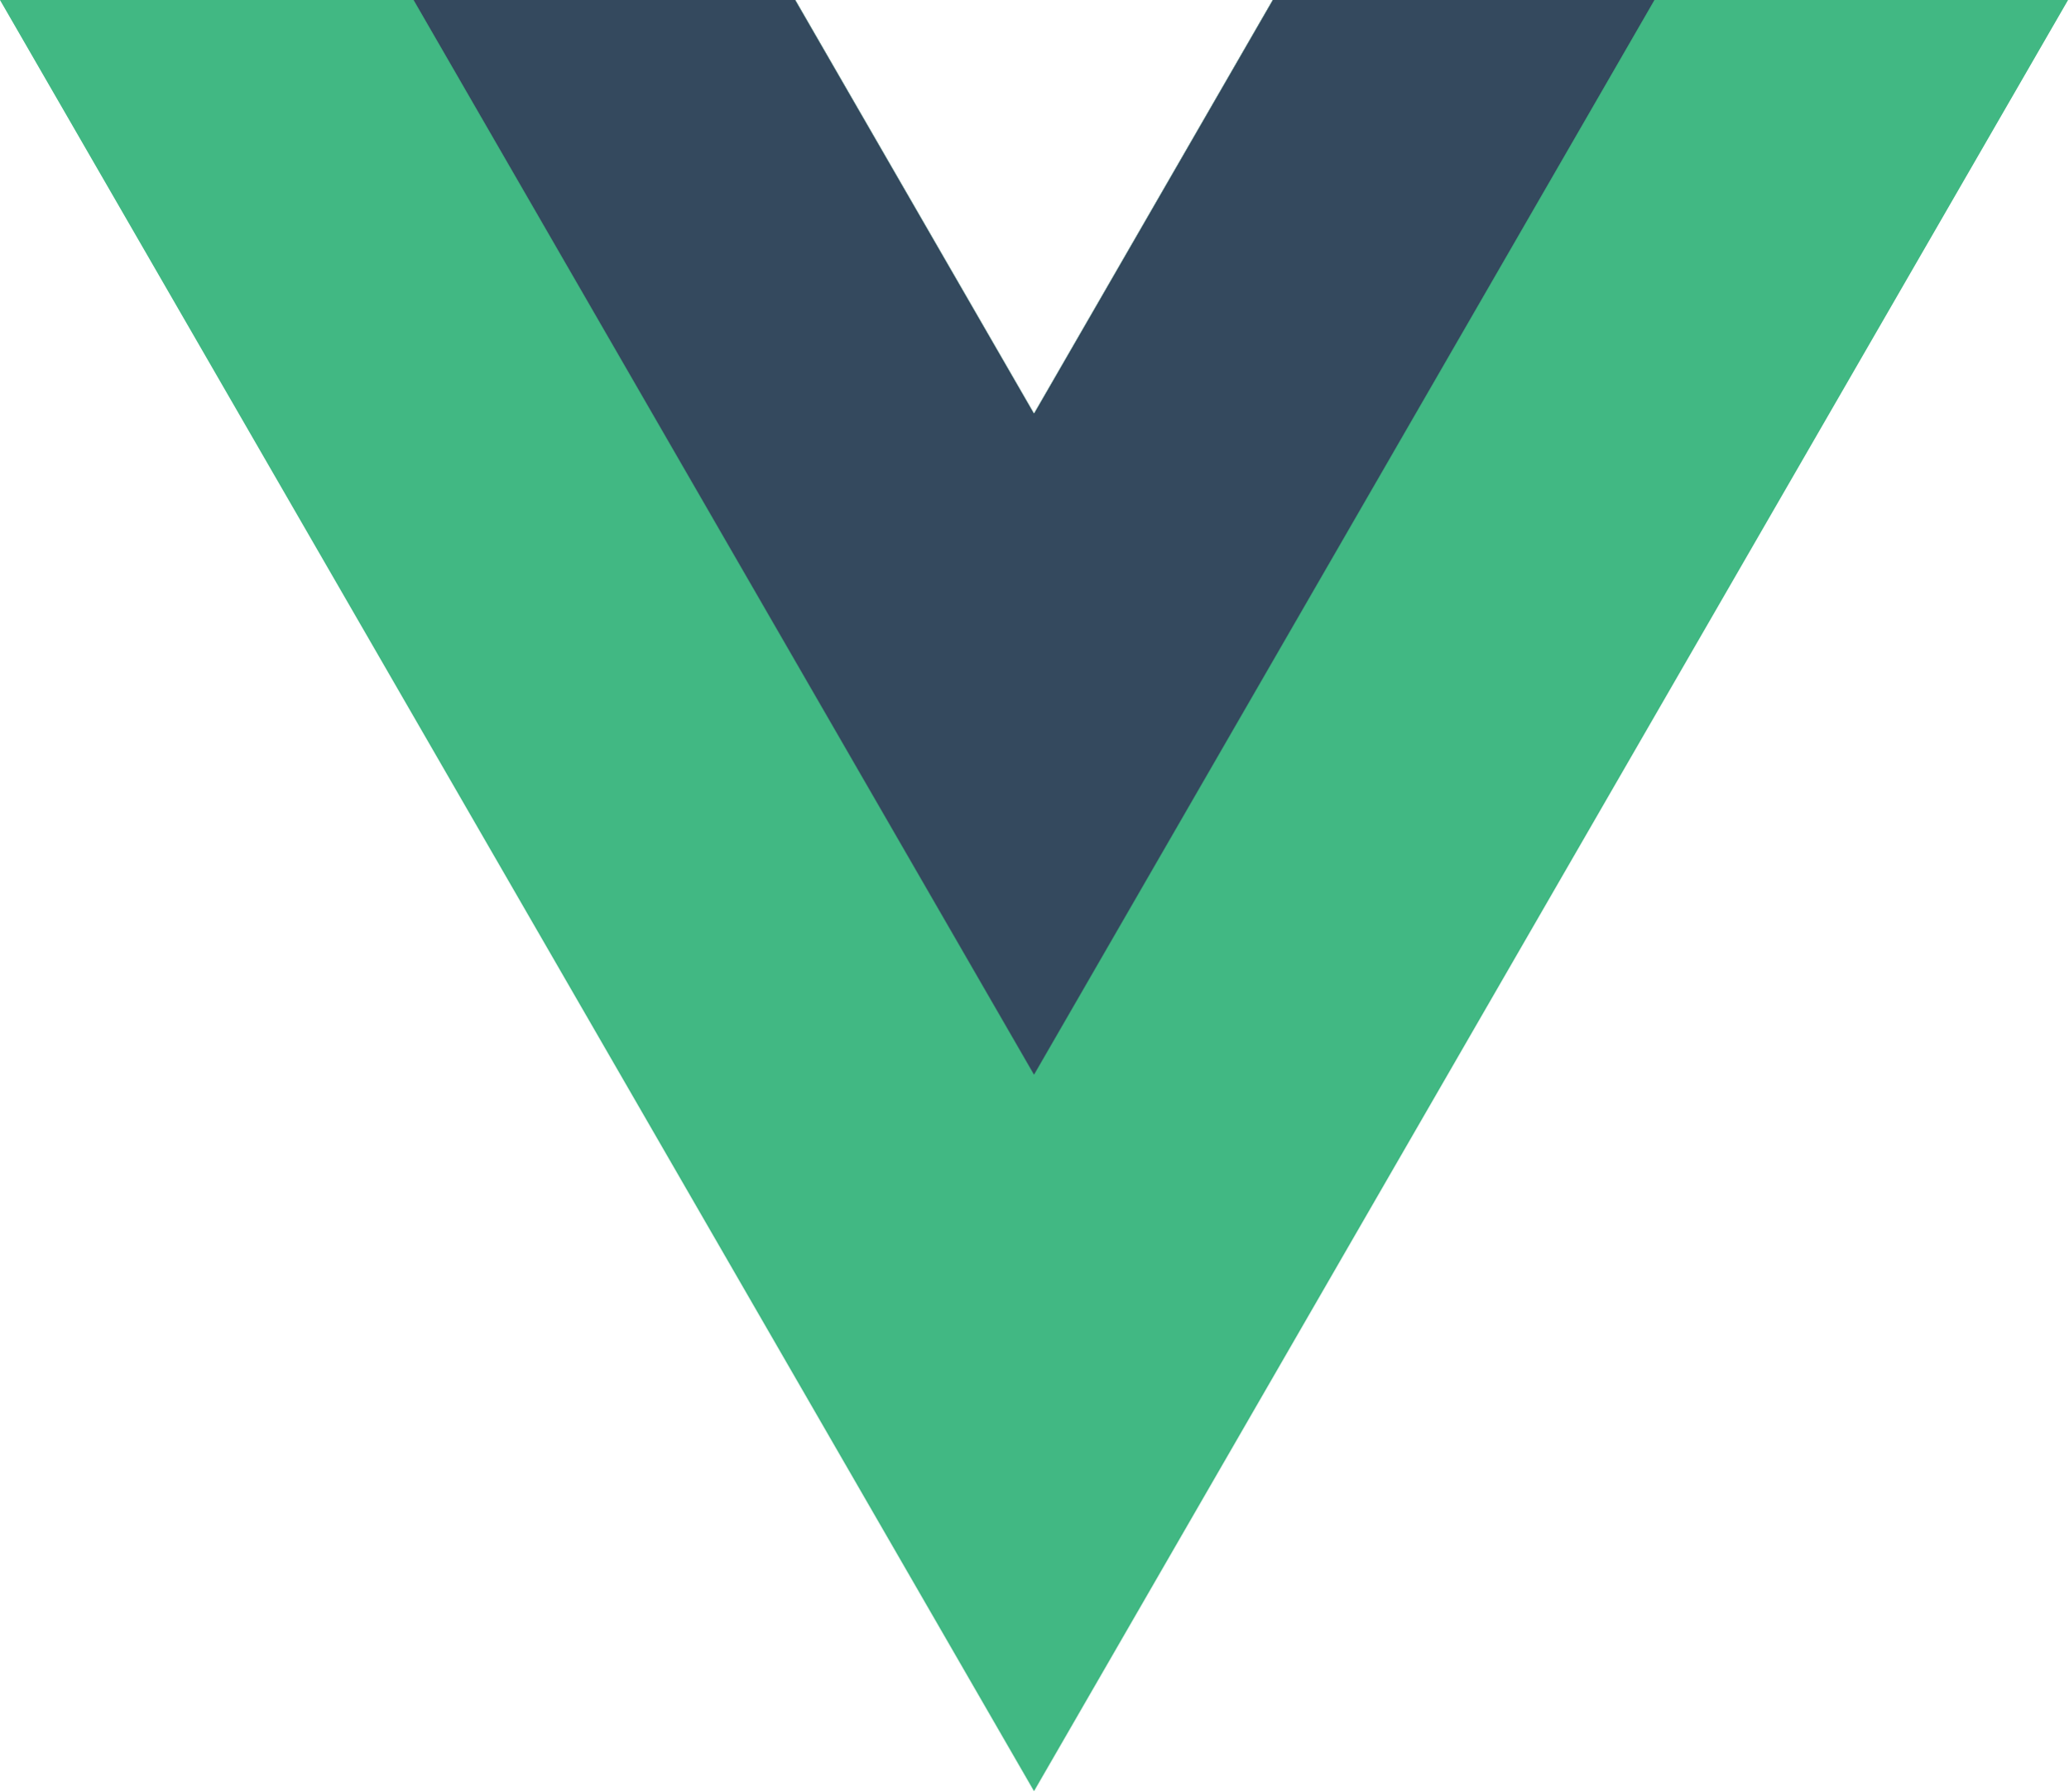
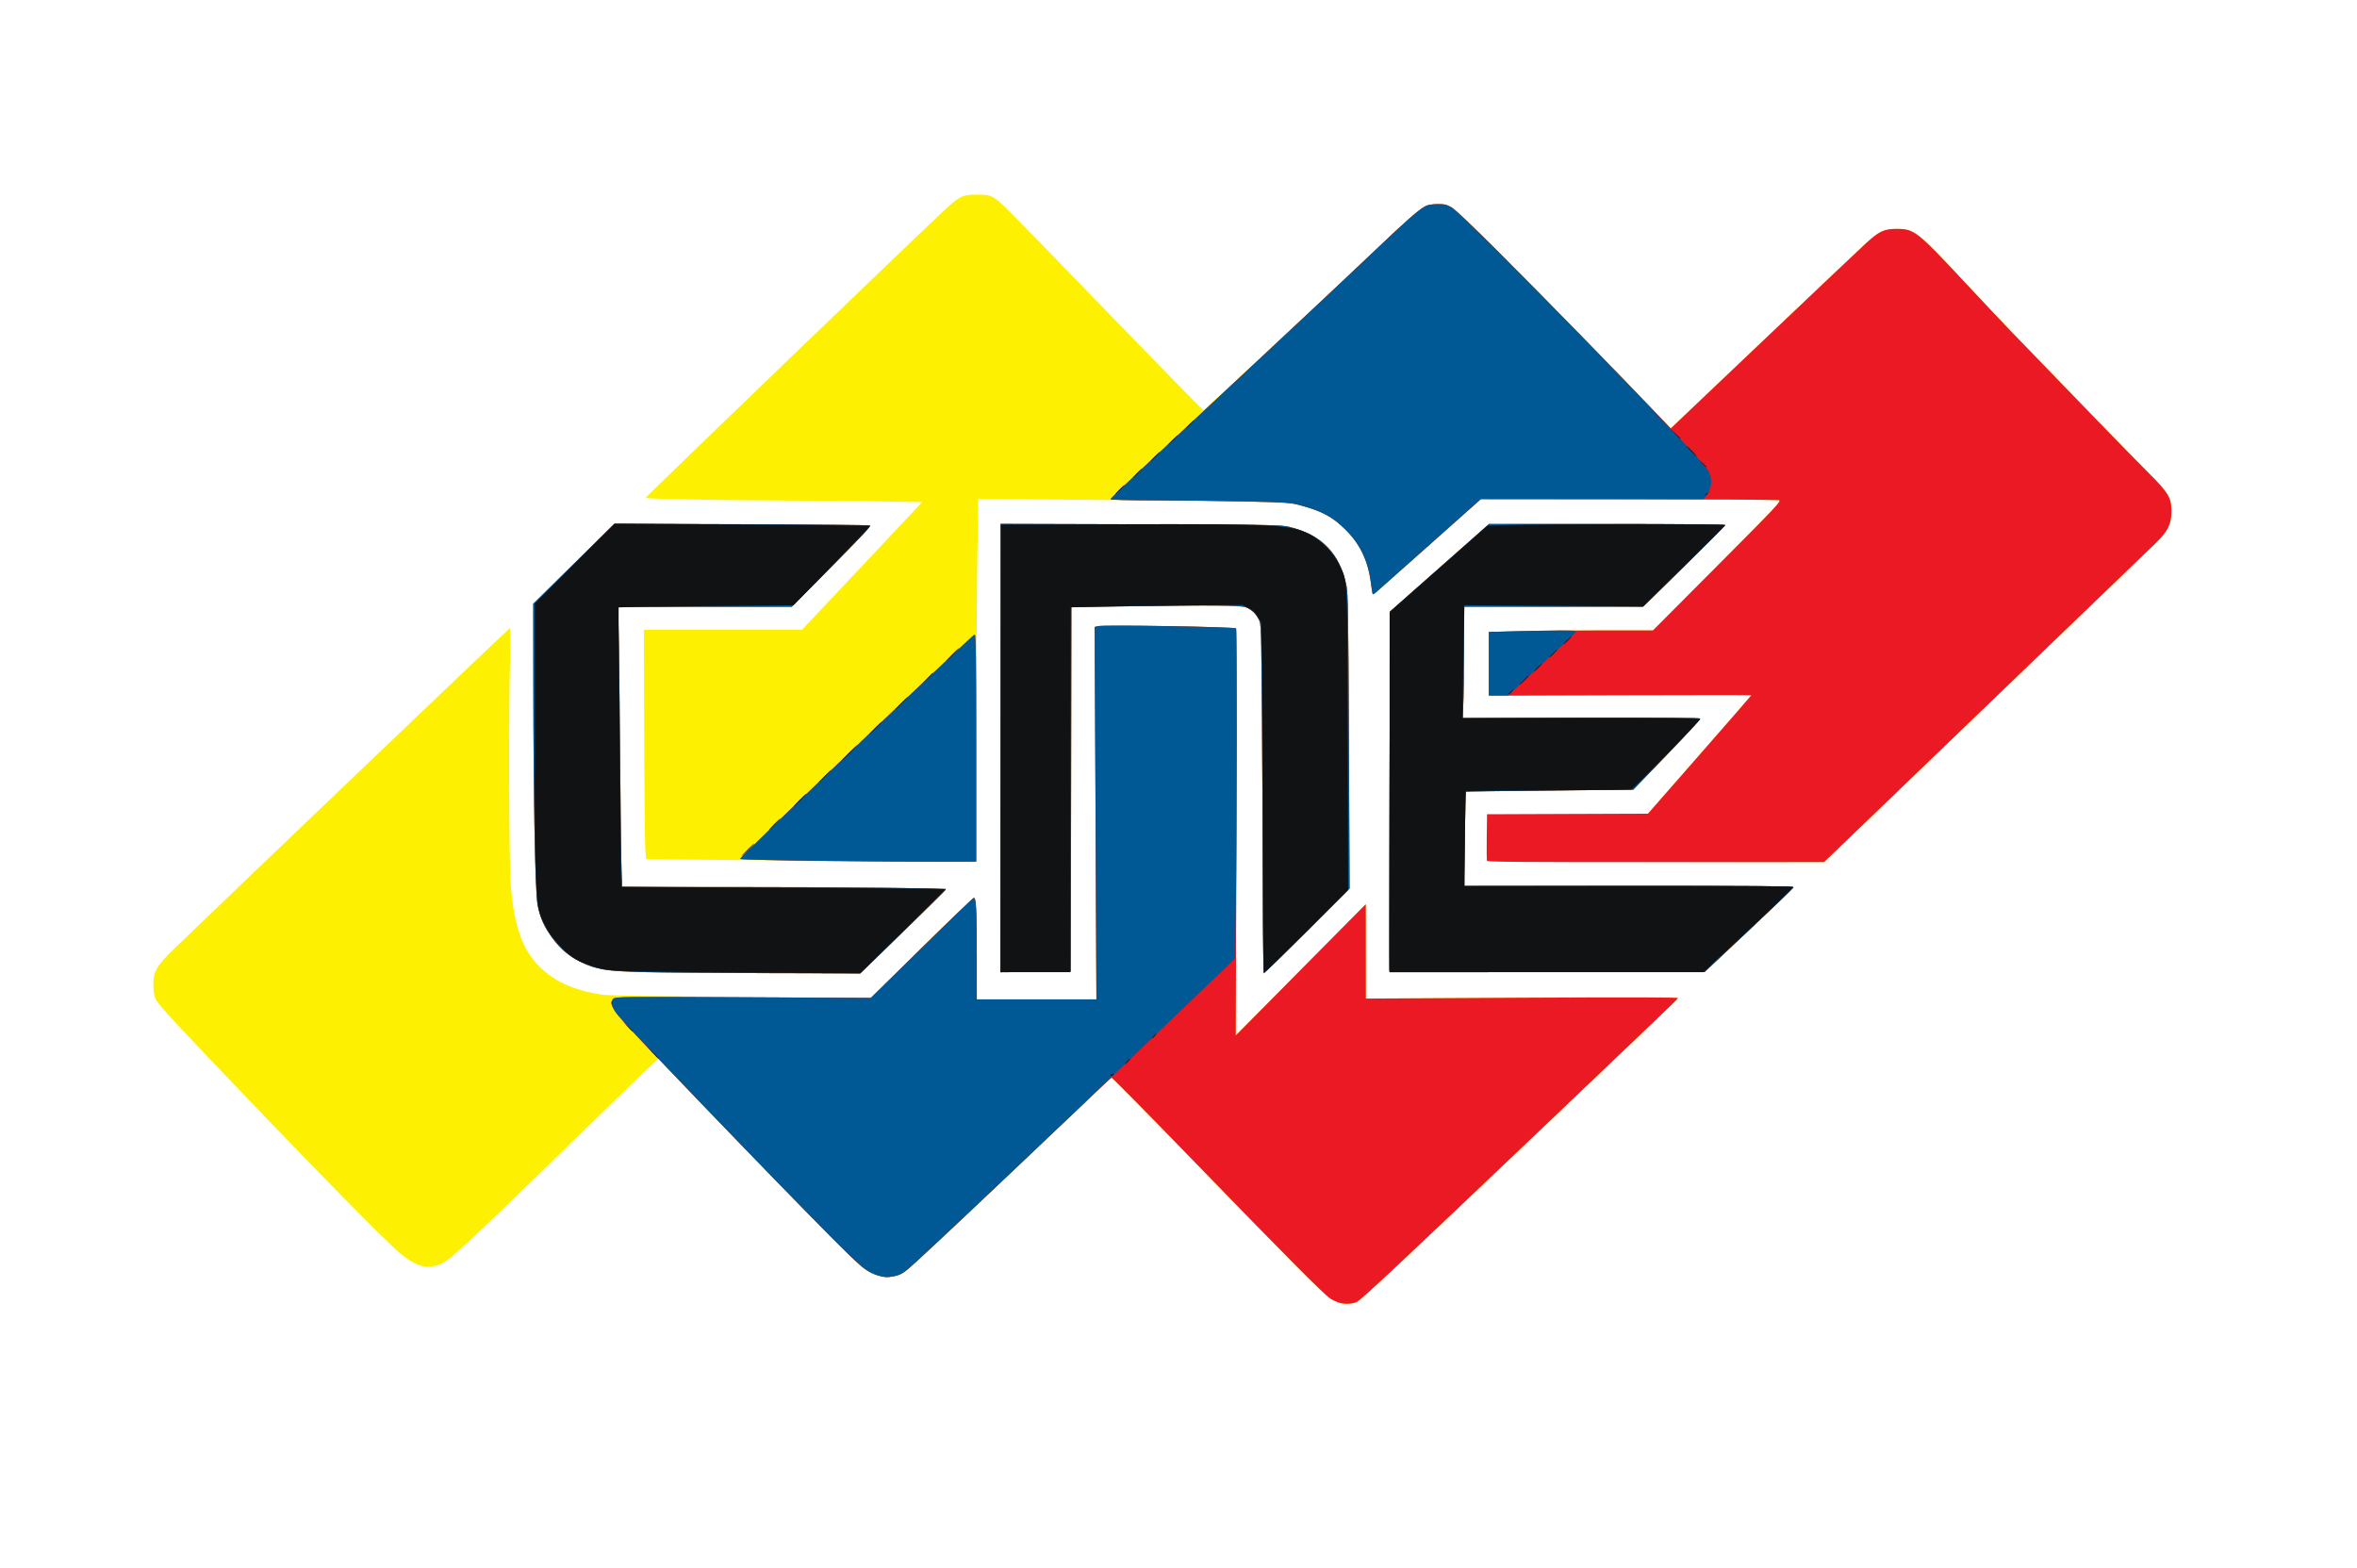
- <svg xmlns="http://www.w3.org/2000/svg" viewBox="0 0 261.76 226.69">
-   <path d="M161.096.001l-30.225 52.351L100.647.001H-.005l130.877 226.688L261.749.001z" fill="#41b883" />
-   <path d="M161.096.001l-30.225 52.351L100.647.001H52.346l78.526 136.01L209.398.001z" fill="#34495e" />
+ <svg xmlns="http://www.w3.org/2000/svg" width="703.136mm" height="467.682mm" viewBox="0 0 2491.428 1657.142" id="svg2" version="1.1">
+   <defs id="defs4" />
+   <g id="layer1" transform="translate(1451.428,3633.352)">
+     <g id="g4147" transform="translate(-791.9596,-3749.686)">
+       <path style="fill:#fdf000" d="m 758.21,1493.781 c -2.998,-0.587 -8.06,-2.746 -11.25,-4.797 -7.062,-4.54 -45.888,-43.633 -150.695,-151.727 -43.86,-45.236 -80.231,-82.08 -80.823,-81.875 -0.593,0.205 -26.83,24.886 -58.304,54.848 -99.348,94.573 -150.376,142.471 -159.496,149.717 -5.587,4.439 -16.039,7.006 -23.725,5.827 -2.891,-0.444 -8.912,-2.536 -13.381,-4.649 -7.104,-3.36 -12.216,-7.945 -40.679,-36.482 C 193.284,1398.002 75.971,1276.948 44.418,1243.611 l -7.944,-8.394 -12.193,11.519 c -6.706,6.335 -39.683,38.264 -73.281,70.953 -120.682,117.413 -135.441,131.129 -145.054,134.807 -14.305,5.474 -24.849,2.75 -41.66,-10.765 -14.793,-11.893 -93.351,-92.038 -201.942,-206.023 -43.395,-45.55 -55.276,-58.748 -57.522,-63.897 -1.325,-3.037 -2.124,-8.312 -2.172,-14.324 -0.111,-14.092 3.299,-20.191 20.79,-37.173 45.618,-44.294 354.782,-339.564 355.997,-339.998 0.799,-0.285 0.877,11.92 0.225,35 -1.508,53.347 -1.048,213.294 0.677,235.438 3.441,44.163 12.321,69.418 30.769,87.5 16.275,15.952 36.381,24.889 66.361,29.497 5.433,0.835 60.207,1.718 146.114,2.355 l 137.423,1.02 53.558,-52.686 c 29.457,-28.977 54.299,-52.851 55.203,-53.054 2.587,-0.579 3.248,11.981 3.258,61.931 l 0.009,45.312 63.228,0 63.229,0 -0.917,-196.804 -0.917,-196.804 3.514,-0.882 c 6.162,-1.546 144.817,0.734 146.002,2.401 0.572,0.805 0.713,97.932 0.313,215.839 l -0.727,214.375 68.717,-69.375 68.717,-69.375 0.045,49.889 0.045,49.89 165.123,-0.883 c 113.624,-0.608 164.987,-0.48 164.687,0.41 -0.444,1.321 -11.091,11.525 -144.22,138.233 -146.856,139.773 -190.054,180.262 -194.965,182.744 -4.023,2.033 -10.838,2.642 -16.701,1.493 z M 20.536,1143.795 c -39.546,-0.995 -49.991,-2.726 -66.875,-11.087 -11.986,-5.935 -20.651,-13.31 -29.218,-24.867 -8.706,-11.744 -13.452,-22.519 -15.785,-35.836 -2.47,-14.099 -4.259,-109.091 -4.38,-232.5 l -0.083,-85 42.858,-42.253 42.858,-42.253 134.603,0.397 c 74.031,0.218 135.015,0.809 135.519,1.313 1.127,1.127 -6.971,9.737 -49.359,52.482 l -33.158,33.438 -91.797,0 -91.797,0 0.8,44.062 c 0.44,24.234 1.096,83.438 1.459,131.562 0.363,48.125 0.986,94.953 1.385,104.063 l 0.726,16.562 110.917,0 c 130.267,0 231.55,1.207 231.035,2.753 -0.201,0.602 -20.59,20.76 -45.311,44.795 l -44.946,43.702 -97.538,-0.235 c -53.646,-0.129 -113.006,-0.624 -131.913,-1.1 z m 654.847,-83.978 c -0.084,-46.922 -0.506,-130.031 -0.938,-184.688 -0.779,-98.602 -0.806,-99.414 -3.476,-104.375 -3.377,-6.276 -7.298,-9.965 -13.223,-12.44 -5.369,-2.243 -33.968,-2.49 -128.251,-1.106 l -56.451,0.829 -0.316,192.609 -0.316,192.609 -37.188,0.331 -37.188,0.331 0,-236.946 0,-236.946 147.812,0.439 c 136.212,0.405 148.543,0.613 157.116,2.654 34.389,8.187 53.637,27.842 60.802,62.087 1.677,8.018 2.042,30.735 2.64,164.761 l 0.695,155.461 -44.839,44.852 c -24.661,24.669 -45.264,44.852 -45.783,44.852 -0.519,0 -1.013,-38.391 -1.097,-85.312 z m 133.677,81.25 c -0.22,-1.547 -0.119,-87.337 0.226,-190.645 l 0.625,-187.832 52.269,-46.23 52.27,-46.23 124.918,0 c 74.853,0 124.918,0.459 124.918,1.146 0,0.63 -19.547,20.315 -43.438,43.743 l -43.438,42.598 -94.687,0.006 -94.688,0.006 0,45.431 c 0,24.987 -0.372,51.514 -0.827,58.95 l -0.827,13.52 125.409,-0.513 c 90.005,-0.368 125.538,-0.127 125.866,0.853 0.251,0.751 -15.548,17.961 -35.109,38.243 l -35.566,36.877 -88.517,0.906 c -48.684,0.498 -88.588,1.008 -88.674,1.132 -0.086,0.124 -0.519,22.586 -0.962,49.914 l -0.805,49.688 174.486,0 c 139.025,0 174.383,0.318 173.981,1.562 -0.278,0.859 -21.559,21.355 -47.292,45.547 l -46.786,43.984 -166.475,0.078 -166.476,0.078 -0.399,-2.812 z m -546.024,-114.383 c -18.219,-0.209 -79.531,-0.785 -136.25,-1.28 l -103.125,-0.899 -0.914,-8.75 c -0.503,-4.812 -1.065,-59.375 -1.25,-121.25 l -0.336,-112.5 83.57,-0.022 83.57,-0.022 63.544,-67.478 63.544,-67.478 -46.488,-0.763 c -25.569,-0.42 -70.162,-0.841 -99.096,-0.938 -73.049,-0.243 -146.767,-1.643 -146.767,-2.788 0,-1.212 299.487,-289.417 319.287,-307.259 13.04,-11.751 16.506,-13.245 30.713,-13.245 10.086,0 12.711,0.445 17.423,2.955 6.715,3.576 7.009,3.872 125.704,126.438 52.251,53.955 95.564,98.224 96.25,98.375 1.204,0.265 133.031,-122.347 188.165,-175.011 26.994,-25.785 39.841,-36.928 46.833,-40.623 2.33,-1.232 7.063,-2.012 12.5,-2.061 7.414,-0.067 9.704,0.465 15,3.487 4.046,2.309 21.459,18.842 49.375,46.882 45.923,46.126 133.631,135.711 163.982,167.491 l 18.327,19.19 97.908,-93.015 c 53.85,-51.158 102.597,-97.314 108.328,-102.568 14.101,-12.927 19.167,-15.297 32.705,-15.297 18.304,0 21.359,2.388 70.847,55.378 19.068,20.417 41.167,43.872 49.111,52.122 56.939,59.138 130.985,135.367 145.705,150 21.422,21.295 24.763,26.906 24.613,41.335 -0.142,13.68 -3.846,20.901 -17.527,34.163 -11.784,11.423 -149.595,143.982 -272.748,262.353 l -76.875,73.889 -178.125,-0.245 -178.125,-0.245 0,-25 0,-25 85.032,-0.321 85.032,-0.321 54.655,-62.377 c 30.06,-34.307 54.655,-62.569 54.655,-62.804 0,-0.235 -62.438,-0.23 -138.75,0.01 l -138.75,0.438 0,-33.675 0,-33.675 32.812,-0.823 c 18.047,-0.453 57.087,-0.824 86.755,-0.826 l 53.943,-0.002 68.176,-68.438 c 64.121,-64.368 67.976,-68.484 64.808,-69.227 -1.853,-0.434 -73.475,-0.856 -159.161,-0.938 l -155.793,-0.148 -56.287,50.121 c -30.958,27.567 -56.757,50.084 -57.332,50.039 -0.575,-0.045 -1.672,-4.808 -2.437,-10.586 -3.288,-24.81 -11.073,-41.438 -26.724,-57.075 -13.916,-13.904 -25.242,-19.946 -49.384,-26.344 -9.044,-2.397 -14.959,-2.748 -61.875,-3.666 -28.531,-0.559 -102.573,-1.372 -164.538,-1.807 l -112.663,-0.791 -0.986,63.492 c -0.542,34.921 -1.031,121.148 -1.087,191.617 l -0.101,128.125 -38.125,0.03 c -20.969,0.016 -53.031,-0.141 -71.25,-0.35 z" id="path4155" />
+       <path style="fill:#ea1923" d="m 758.21,1493.781 c -2.998,-0.587 -8.06,-2.746 -11.25,-4.797 -7.062,-4.54 -45.888,-43.633 -150.695,-151.727 -43.86,-45.236 -80.231,-82.08 -80.823,-81.875 -0.593,0.205 -26.83,24.886 -58.304,54.848 -99.348,94.573 -150.376,142.471 -159.496,149.717 -5.587,4.439 -16.039,7.006 -23.725,5.827 -2.891,-0.444 -8.912,-2.536 -13.381,-4.649 -7.104,-3.36 -12.216,-7.945 -40.679,-36.482 -29.643,-29.72 -124.798,-127.961 -195.757,-202.107 -35.849,-37.458 -40.966,-44.826 -35.163,-50.629 2.016,-2.016 10.603,-2.109 137.129,-1.484 l 134.979,0.666 53.54,-52.667 c 29.447,-28.967 54.28,-52.833 55.185,-53.036 2.587,-0.579 3.248,11.981 3.258,61.931 l 0.009,45.312 63.228,0 63.229,0 -0.917,-196.804 -0.917,-196.804 3.514,-0.882 c 6.162,-1.546 144.817,0.734 146.002,2.401 0.572,0.805 0.713,97.932 0.313,215.839 l -0.727,214.375 68.717,-69.375 68.717,-69.375 0.045,49.889 0.045,49.89 165.123,-0.883 c 113.624,-0.608 164.987,-0.48 164.687,0.41 -0.444,1.321 -11.091,11.525 -144.22,138.233 -146.856,139.773 -190.054,180.262 -194.965,182.744 -4.023,2.033 -10.838,2.642 -16.701,1.493 z M 20.536,1143.795 c -39.546,-0.995 -49.991,-2.726 -66.875,-11.087 -11.986,-5.935 -20.651,-13.31 -29.218,-24.867 -8.706,-11.744 -13.452,-22.519 -15.785,-35.836 -2.47,-14.099 -4.259,-109.091 -4.38,-232.5 l -0.083,-85 42.858,-42.253 42.858,-42.253 134.603,0.397 c 74.031,0.218 135.015,0.809 135.519,1.313 1.127,1.127 -6.971,9.737 -49.359,52.482 l -33.158,33.438 -91.797,0 -91.797,0 0.8,44.062 c 0.44,24.234 1.096,83.438 1.459,131.562 0.363,48.125 0.986,94.953 1.385,104.063 l 0.726,16.562 110.917,0 c 130.267,0 231.55,1.207 231.035,2.753 -0.201,0.602 -20.59,20.76 -45.311,44.795 l -44.946,43.702 -97.538,-0.235 c -53.646,-0.129 -113.006,-0.624 -131.913,-1.1 z m 654.847,-83.978 c -0.084,-46.922 -0.506,-130.031 -0.938,-184.688 -0.779,-98.602 -0.806,-99.414 -3.476,-104.375 -3.377,-6.276 -7.298,-9.965 -13.223,-12.44 -5.369,-2.243 -33.968,-2.49 -128.251,-1.106 l -56.451,0.829 -0.316,192.609 -0.316,192.609 -37.188,0.331 -37.188,0.331 0,-236.946 0,-236.946 147.812,0.439 c 136.212,0.405 148.543,0.613 157.116,2.654 34.389,8.187 53.637,27.842 60.802,62.087 1.677,8.018 2.042,30.735 2.64,164.761 l 0.695,155.461 -44.839,44.852 c -24.661,24.669 -45.264,44.852 -45.783,44.852 -0.519,0 -1.013,-38.391 -1.097,-85.312 z m 133.677,81.25 c -0.22,-1.547 -0.119,-87.337 0.226,-190.645 l 0.625,-187.832 52.269,-46.23 52.27,-46.23 124.918,0 c 74.853,0 124.918,0.459 124.918,1.146 0,0.63 -19.547,20.315 -43.438,43.743 l -43.438,42.598 -94.687,0.006 -94.688,0.006 0,45.431 c 0,24.987 -0.372,51.514 -0.827,58.95 l -0.827,13.52 125.409,-0.513 c 90.005,-0.368 125.538,-0.127 125.866,0.853 0.251,0.751 -15.548,17.961 -35.109,38.243 l -35.566,36.877 -88.517,0.906 c -48.684,0.498 -88.588,1.008 -88.674,1.132 -0.086,0.124 -0.519,22.586 -0.962,49.914 l -0.805,49.688 174.486,0 c 139.025,0 174.383,0.318 173.981,1.562 -0.278,0.859 -21.559,21.355 -47.292,45.547 l -46.786,43.984 -166.475,0.078 -166.476,0.078 -0.399,-2.812 z M 210.053,1026.263 c -47.496,-0.537 -86.609,-1.474 -87.226,-2.091 -1.24,-1.24 245.503,-237.166 248.04,-237.166 1.214,0 1.544,25.608 1.544,120 l 0,120 -38.125,0.115 c -20.969,0.063 -76.873,-0.322 -124.233,-0.858 z m 702.29,-0.234 c -0.338,-0.881 -0.461,-12.271 -0.273,-25.312 l 0.341,-23.712 85.032,-0.321 85.032,-0.321 54.655,-62.377 c 30.06,-34.307 54.655,-62.569 54.655,-62.804 0,-0.235 -62.438,-0.23 -138.75,0.01 l -138.75,0.438 0,-33.675 0,-33.675 32.812,-0.823 c 18.047,-0.453 57.087,-0.824 86.755,-0.826 l 53.943,-0.002 68.176,-68.438 c 64.121,-64.368 67.976,-68.484 64.808,-69.227 -1.853,-0.434 -73.475,-0.856 -159.161,-0.938 l -155.793,-0.148 -56.502,50.312 c -31.076,27.672 -56.875,50.19 -57.332,50.039 -0.457,-0.15 -1.456,-5 -2.222,-10.777 -3.288,-24.81 -11.073,-41.438 -26.724,-57.075 -13.909,-13.897 -25.192,-19.918 -49.384,-26.354 -8.901,-2.368 -15.082,-2.774 -56.25,-3.694 -25.438,-0.568 -68.047,-1.071 -94.688,-1.118 -28.135,-0.049 -48.438,-0.56 -48.438,-1.22 0,-0.624 15.891,-15.978 35.312,-34.118 19.422,-18.141 74.688,-69.756 122.812,-114.701 48.125,-44.945 102.688,-96.194 121.25,-113.887 33.383,-31.819 46.466,-43.294 53.75,-47.144 2.33,-1.232 7.063,-2.012 12.5,-2.061 7.414,-0.067 9.704,0.465 15,3.487 4.046,2.309 21.459,18.842 49.375,46.882 45.923,46.126 133.631,135.711 163.982,167.491 l 18.327,19.19 97.908,-93.015 c 53.85,-51.158 102.597,-97.314 108.328,-102.568 14.101,-12.927 19.167,-15.297 32.705,-15.297 18.304,0 21.359,2.388 70.847,55.378 19.068,20.417 41.167,43.872 49.111,52.122 56.939,59.138 130.985,135.367 145.705,150 21.422,21.295 24.763,26.906 24.613,41.335 -0.142,13.68 -3.846,20.901 -17.527,34.163 -11.938,11.574 -152.161,146.451 -272.748,262.35 l -76.875,73.887 -177.852,0.07 c -143.459,0.057 -177.971,-0.239 -178.466,-1.531 z" id="path4153" />
+       <path style="fill:#005894" d="m 269.197,1464.671 c -11.142,-3.004 -17.735,-8.333 -48.749,-39.401 -61.379,-61.485 -222.571,-229.411 -228.542,-238.089 -5.091,-7.399 -6.064,-12.18 -3.086,-15.158 2.168,-2.168 8.082,-2.237 137.245,-1.6 l 134.979,0.666 53.54,-52.667 c 29.447,-28.967 54.28,-52.833 55.185,-53.036 2.587,-0.579 3.248,11.981 3.258,61.931 l 0.009,45.312 63.228,0 63.229,0 -0.917,-196.804 -0.917,-196.804 3.514,-0.882 c 6.169,-1.548 144.832,0.734 145.893,2.401 1.078,1.695 0.977,205.194 -0.145,290.797 l -0.761,58.083 -63.75,60.984 c -35.062,33.541 -67.688,64.838 -72.5,69.548 -20.657,20.218 -146.406,139.377 -183.765,174.135 -29.763,27.691 -31.829,29.311 -39.479,30.951 -7.683,1.648 -10.19,1.595 -17.47,-0.368 z M 20.536,1143.795 c -39.546,-0.995 -49.991,-2.726 -66.875,-11.087 -11.986,-5.935 -20.651,-13.31 -29.218,-24.867 -8.706,-11.744 -13.452,-22.519 -15.785,-35.836 -2.47,-14.099 -4.259,-109.091 -4.38,-232.5 l -0.083,-85 42.858,-42.253 42.858,-42.253 134.603,0.397 c 74.031,0.218 135.015,0.809 135.519,1.313 1.127,1.127 -6.971,9.737 -49.359,52.482 l -33.158,33.438 -91.797,0 -91.797,0 0.8,44.062 c 0.44,24.234 1.096,83.438 1.459,131.562 0.363,48.125 0.986,94.953 1.385,104.063 l 0.726,16.562 110.917,0 c 130.267,0 231.55,1.207 231.035,2.753 -0.201,0.602 -20.59,20.76 -45.311,44.795 l -44.946,43.702 -97.538,-0.235 c -53.646,-0.129 -113.006,-0.624 -131.913,-1.1 z m 654.847,-83.978 c -0.084,-46.922 -0.506,-130.031 -0.938,-184.688 -0.779,-98.602 -0.806,-99.414 -3.476,-104.375 -3.377,-6.276 -7.298,-9.965 -13.223,-12.44 -5.369,-2.243 -33.968,-2.49 -128.251,-1.106 l -56.451,0.829 -0.316,192.609 -0.316,192.609 -37.188,0.331 -37.188,0.331 0,-236.946 0,-236.946 147.812,0.439 c 136.212,0.405 148.543,0.613 157.116,2.654 34.389,8.187 53.637,27.842 60.802,62.087 1.677,8.018 2.042,30.735 2.64,164.761 l 0.695,155.461 -44.839,44.852 c -24.661,24.669 -45.264,44.852 -45.783,44.852 -0.519,0 -1.013,-38.391 -1.097,-85.312 z m 133.677,81.25 c -0.22,-1.547 -0.119,-87.337 0.226,-190.645 l 0.625,-187.832 52.269,-46.23 52.27,-46.23 124.918,0 c 74.853,0 124.918,0.459 124.918,1.146 0,0.63 -19.547,20.315 -43.438,43.743 l -43.438,42.598 -94.687,0.006 -94.688,0.006 0,45.431 c 0,24.987 -0.372,51.514 -0.827,58.95 l -0.827,13.52 125.409,-0.513 c 90.005,-0.368 125.538,-0.127 125.866,0.853 0.251,0.751 -15.548,17.961 -35.109,38.243 l -35.566,36.877 -88.517,0.906 c -48.684,0.498 -88.588,1.008 -88.674,1.132 -0.086,0.124 -0.519,22.586 -0.962,49.914 l -0.805,49.688 174.486,0 c 139.025,0 174.383,0.318 173.981,1.562 -0.278,0.859 -21.559,21.355 -47.292,45.547 l -46.786,43.984 -166.475,0.078 -166.476,0.078 -0.399,-2.812 z M 210.053,1026.263 c -47.359,-0.535 -86.6,-1.466 -87.203,-2.068 -1.206,-1.206 245.588,-237.19 248.055,-237.19 1.163,0 1.505,27.26 1.505,120 l 0,120 -38.125,0.115 c -20.969,0.063 -76.873,-0.322 -124.233,-0.858 z m 704.233,-208.432 0,-33.549 32.812,-0.823 c 44.291,-1.111 58.159,-1.04 58.989,0.303 0.58,0.939 -16.65,17.233 -65.81,62.233 l -5.884,5.386 -10.054,0 -10.053,0 0,-33.549 z m -122.834,-73.536 c -0.335,-0.572 -1.018,-4.978 -1.519,-9.79 -2.439,-23.431 -11.27,-42.52 -26.888,-58.125 -13.909,-13.897 -25.192,-19.918 -49.384,-26.354 -8.901,-2.368 -15.082,-2.774 -56.25,-3.694 -25.438,-0.568 -68.047,-1.071 -94.688,-1.118 -27.697,-0.048 -48.438,-0.565 -48.438,-1.206 0,-0.617 24.047,-23.571 53.438,-51.008 143.96,-134.394 194.954,-182.177 225.938,-211.71 33.382,-31.82 46.465,-43.295 53.75,-47.145 2.33,-1.232 7.063,-2.012 12.5,-2.061 7.414,-0.067 9.704,0.465 15,3.487 14.657,8.363 264.086,264.283 271.527,278.593 4.202,8.08 3.84,16.539 -1.02,23.877 l -3.868,5.839 -117.875,0 -117.875,0 -53.57,47.652 c -29.464,26.209 -55.055,49.036 -56.87,50.727 -1.815,1.691 -3.574,2.607 -3.909,2.035 z" id="path4151" />
+       <path style="fill:#101213" d="m 514.286,1252.591 c 0,-0.666 0.844,-1.211 1.875,-1.211 1.031,0 1.875,0.221 1.875,0.491 0,0.27 -0.844,0.815 -1.875,1.211 -1.031,0.396 -1.875,0.175 -1.875,-0.491 z m 17.5,-14.336 c 1.615,-1.719 3.217,-3.125 3.561,-3.125 0.344,0 -0.696,1.406 -2.311,3.125 -1.615,1.719 -3.217,3.125 -3.561,3.125 -0.344,0 0.696,-1.406 2.311,-3.125 z m -501.922,-9.688 -6.203,-6.562 6.562,6.203 c 6.098,5.764 7.136,6.922 6.203,6.922 -0.198,0 -3.151,-2.953 -6.562,-6.562 z m 530.047,-17.188 c 1.244,-1.375 2.544,-2.5 2.887,-2.5 0.344,0 -0.393,1.125 -1.637,2.5 -1.244,1.375 -2.544,2.5 -2.887,2.5 -0.344,0 0.393,-1.125 1.637,-2.5 z m -556.309,-10.312 -4.941,-5.312 5.312,4.941 c 4.941,4.595 5.887,5.684 4.941,5.684 -0.204,0 -2.595,-2.391 -5.312,-5.312 z m -16.619,-24.688 c 0,-1.719 0.284,-2.422 0.63,-1.562 0.347,0.859 0.347,2.266 0,3.125 -0.347,0.859 -0.63,0.156 -0.63,-1.562 z m 86.678,-32.578 c -91.446,-0.858 -91.747,-0.879 -111.769,-7.842 -12.22,-4.25 -19.734,-9.383 -30.522,-20.849 -10.724,-11.4 -18.79,-25.768 -21.569,-38.425 -3.086,-14.051 -4.156,-63.988 -4.212,-196.563 l -0.053,-125.632 42.371,-42.357 42.371,-42.357 134.816,0.922 c 74.149,0.507 135.035,1.133 135.302,1.391 0.267,0.258 -17.877,19.255 -40.319,42.216 l -40.804,41.748 -92.181,0.92 c -50.7,0.506 -92.391,1.117 -92.647,1.358 -0.415,0.391 2.395,294.602 2.82,295.145 0.095,0.122 77.37,0.631 171.722,1.131 94.352,0.5 171.549,1.019 171.549,1.153 0,0.281 -42.76,42.42 -71.377,70.341 l -19.502,19.028 -45.498,-0.265 c -25.024,-0.146 -83.748,-0.624 -130.498,-1.063 z m 602.757,0.543 c -0.485,-0.485 -0.939,-63.929 -1.009,-140.986 -0.07,-77.057 -0.492,-160.118 -0.938,-184.579 l -0.81,-44.475 -3.757,-6.15 c -2.745,-4.494 -5.437,-6.991 -10,-9.275 l -6.243,-3.125 -60.625,0.469 c -33.344,0.258 -74.125,0.82 -90.625,1.25 l -30,0.781 -0.316,192.812 -0.316,192.813 -36.874,0 -36.874,0 0.316,-236.563 0.316,-236.562 124.375,-0.344 c 167.053,-0.463 182.228,0.376 202.893,11.213 11.528,6.046 24.43,19.439 30.093,31.238 9.288,19.352 8.748,8.438 9.177,185.393 l 0.385,158.75 -44.141,44.111 c -24.278,24.261 -44.538,43.714 -45.023,43.229 z m 132.937,-190.778 0.069,-190.312 51.743,-45.625 51.743,-45.625 18.5,-0.684 c 34.202,-1.264 233.124,-1.308 232.676,-0.052 -0.234,0.656 -19.869,20.29 -43.633,43.632 l -43.208,42.44 -94.399,-0.666 -94.399,-0.666 -0.829,44.248 c -0.456,24.336 -0.83,51.139 -0.831,59.56 l 0,15.312 125.729,0 c 73.262,0 125.555,0.466 125.312,1.116 -1.06,2.841 -70.712,74.041 -72.917,74.537 -1.375,0.31 -41.125,0.711 -88.334,0.892 -47.209,0.181 -86.153,0.648 -86.542,1.038 -0.389,0.39 -0.858,23.091 -1.041,50.447 l -0.333,49.738 173.322,-0.202 c 105.095,-0.122 173.604,0.254 174.037,0.955 0.393,0.636 -20.78,21.198 -47.052,45.692 l -47.768,44.536 -165.958,0 -165.958,0 0.069,-190.313 z m -678.819,60.938 c 3.734,-3.781 7.071,-6.875 7.415,-6.875 0.344,0 -2.43,3.094 -6.165,6.875 -3.734,3.781 -7.071,6.875 -7.415,6.875 -0.344,0 2.43,-3.094 6.165,-6.875 z m 28.125,-26.875 c 3.386,-3.438 6.437,-6.25 6.781,-6.25 0.344,0 -2.145,2.812 -5.531,6.25 -3.386,3.438 -6.437,6.25 -6.781,6.25 -0.344,0 2.145,-2.812 5.531,-6.25 z m 26.875,-25.625 c 3.734,-3.781 7.071,-6.875 7.415,-6.875 0.344,0 -2.43,3.094 -6.165,6.875 -3.734,3.781 -7.071,6.875 -7.415,6.875 -0.344,0 2.43,-3.094 6.165,-6.875 z m 26.25,-25 c 3.734,-3.781 7.071,-6.875 7.415,-6.875 0.344,0 -2.43,3.094 -6.165,6.875 -3.734,3.781 -7.071,6.875 -7.415,6.875 -0.344,0 2.43,-3.094 6.165,-6.875 z m 26.25,-25 c 4.429,-4.469 8.334,-8.125 8.678,-8.125 0.344,0 -2.999,3.656 -7.428,8.125 -4.429,4.469 -8.334,8.125 -8.678,8.125 -0.344,0 2.999,-3.656 7.428,-8.125 z m 27.5,-26.25 c 3.734,-3.781 7.071,-6.875 7.415,-6.875 0.344,0 -2.43,3.094 -6.165,6.875 -3.734,3.781 -7.071,6.875 -7.415,6.875 -0.344,0 2.43,-3.094 6.165,-6.875 z m 27.5,-26.25 c 3.734,-3.781 7.071,-6.875 7.415,-6.875 0.344,0 -2.43,3.094 -6.165,6.875 -3.734,3.781 -7.071,6.875 -7.415,6.875 -0.344,0 2.43,-3.094 6.165,-6.875 z m 641.354,-9.701 c 0.286,-0.179 1.927,-1.445 3.646,-2.812 l 3.125,-2.487 -2.381,2.812 c -1.31,1.547 -2.95,2.812 -3.646,2.812 -0.695,0 -1.03,-0.147 -0.744,-0.326 z m 16.771,-14.674 c 2.685,-2.75 5.164,-5 5.507,-5 0.344,0 -1.572,2.25 -4.257,5 -2.685,2.75 -5.164,5 -5.507,5 -0.344,0 1.572,-2.25 4.257,-5 z m -630.677,-1.562 c 3.065,-3.266 5.737,-5.938 5.938,-5.938 0.939,0 -0.054,1.122 -5.573,6.302 l -5.938,5.573 5.573,-5.938 z m 645.052,-11.562 c 2.332,-2.406 4.522,-4.375 4.865,-4.375 0.344,0 -1.283,1.969 -3.615,4.375 -2.332,2.406 -4.522,4.375 -4.865,4.375 -0.344,0 1.283,-1.969 3.615,-4.375 z m -618.75,-13.75 c 3.734,-3.781 7.071,-6.875 7.415,-6.875 0.344,0 -2.43,3.094 -6.165,6.875 -3.734,3.781 -7.071,6.875 -7.415,6.875 -0.344,0 2.43,-3.094 6.165,-6.875 z m 635,-1.25 c 2.332,-2.406 4.522,-4.375 4.865,-4.375 0.344,0 -1.283,1.969 -3.615,4.375 -2.332,2.406 -4.522,4.375 -4.865,4.375 -0.344,0 1.283,-1.969 3.615,-4.375 z m 15,-13.75 c 2.332,-2.406 4.522,-4.375 4.865,-4.375 0.344,0 -1.283,1.969 -3.615,4.375 -2.332,2.406 -4.522,4.375 -4.865,4.375 -0.344,0 1.283,-1.969 3.615,-4.375 z M 1143.036,639.658 c 0,-0.26 0.984,-1.244 2.188,-2.188 1.983,-1.555 2.027,-1.511 0.472,0.472 -1.633,2.082 -2.659,2.744 -2.659,1.716 z m -619.375,-5.778 c 2.685,-2.75 5.164,-5 5.507,-5 0.344,0 -1.572,2.25 -4.257,5 -2.685,2.75 -5.164,5 -5.507,5 -0.344,0 1.572,-2.25 4.257,-5 z m 18.75,-17.5 c 2.685,-2.75 5.164,-5 5.507,-5 0.344,0 -1.572,2.25 -4.257,5 -2.685,2.75 -5.164,5 -5.507,5 -0.344,0 1.572,-2.25 4.257,-5 z m 597.421,-10.312 -3.671,-4.062 4.062,3.671 c 3.787,3.422 4.637,4.454 3.671,4.454 -0.215,0 -2.043,-1.828 -4.062,-4.062 z m -578.671,-7.188 c 2.685,-2.75 5.164,-5 5.507,-5 0.344,0 -1.572,2.25 -4.257,5 -2.685,2.75 -5.164,5 -5.507,5 -0.344,0 1.572,-2.25 4.257,-5 z m 566.875,-5.625 c -3.036,-3.094 -5.239,-5.625 -4.896,-5.625 0.344,0 3.109,2.531 6.146,5.625 3.036,3.094 5.239,5.625 4.896,5.625 -0.344,0 -3.109,-2.531 -6.146,-5.625 z m -548.125,-11.875 c 2.685,-2.75 5.164,-5 5.507,-5 0.344,0 -1.572,2.25 -4.257,5 -2.685,2.75 -5.164,5 -5.507,5 -0.344,0 1.572,-2.25 4.257,-5 z m 531.191,-6.562 -4.941,-5.312 5.312,4.941 c 2.922,2.718 5.312,5.108 5.312,5.312 0,0.946 -1.089,-6.1e-4 -5.684,-4.941 z m -513.066,-10.312 c 2.332,-2.406 4.522,-4.375 4.865,-4.375 0.344,0 -1.283,1.969 -3.615,4.375 -2.332,2.406 -4.522,4.375 -4.865,4.375 -0.344,0 1.283,-1.969 3.615,-4.375 z" id="path4149" />
+     </g>
+   </g>
</svg>
